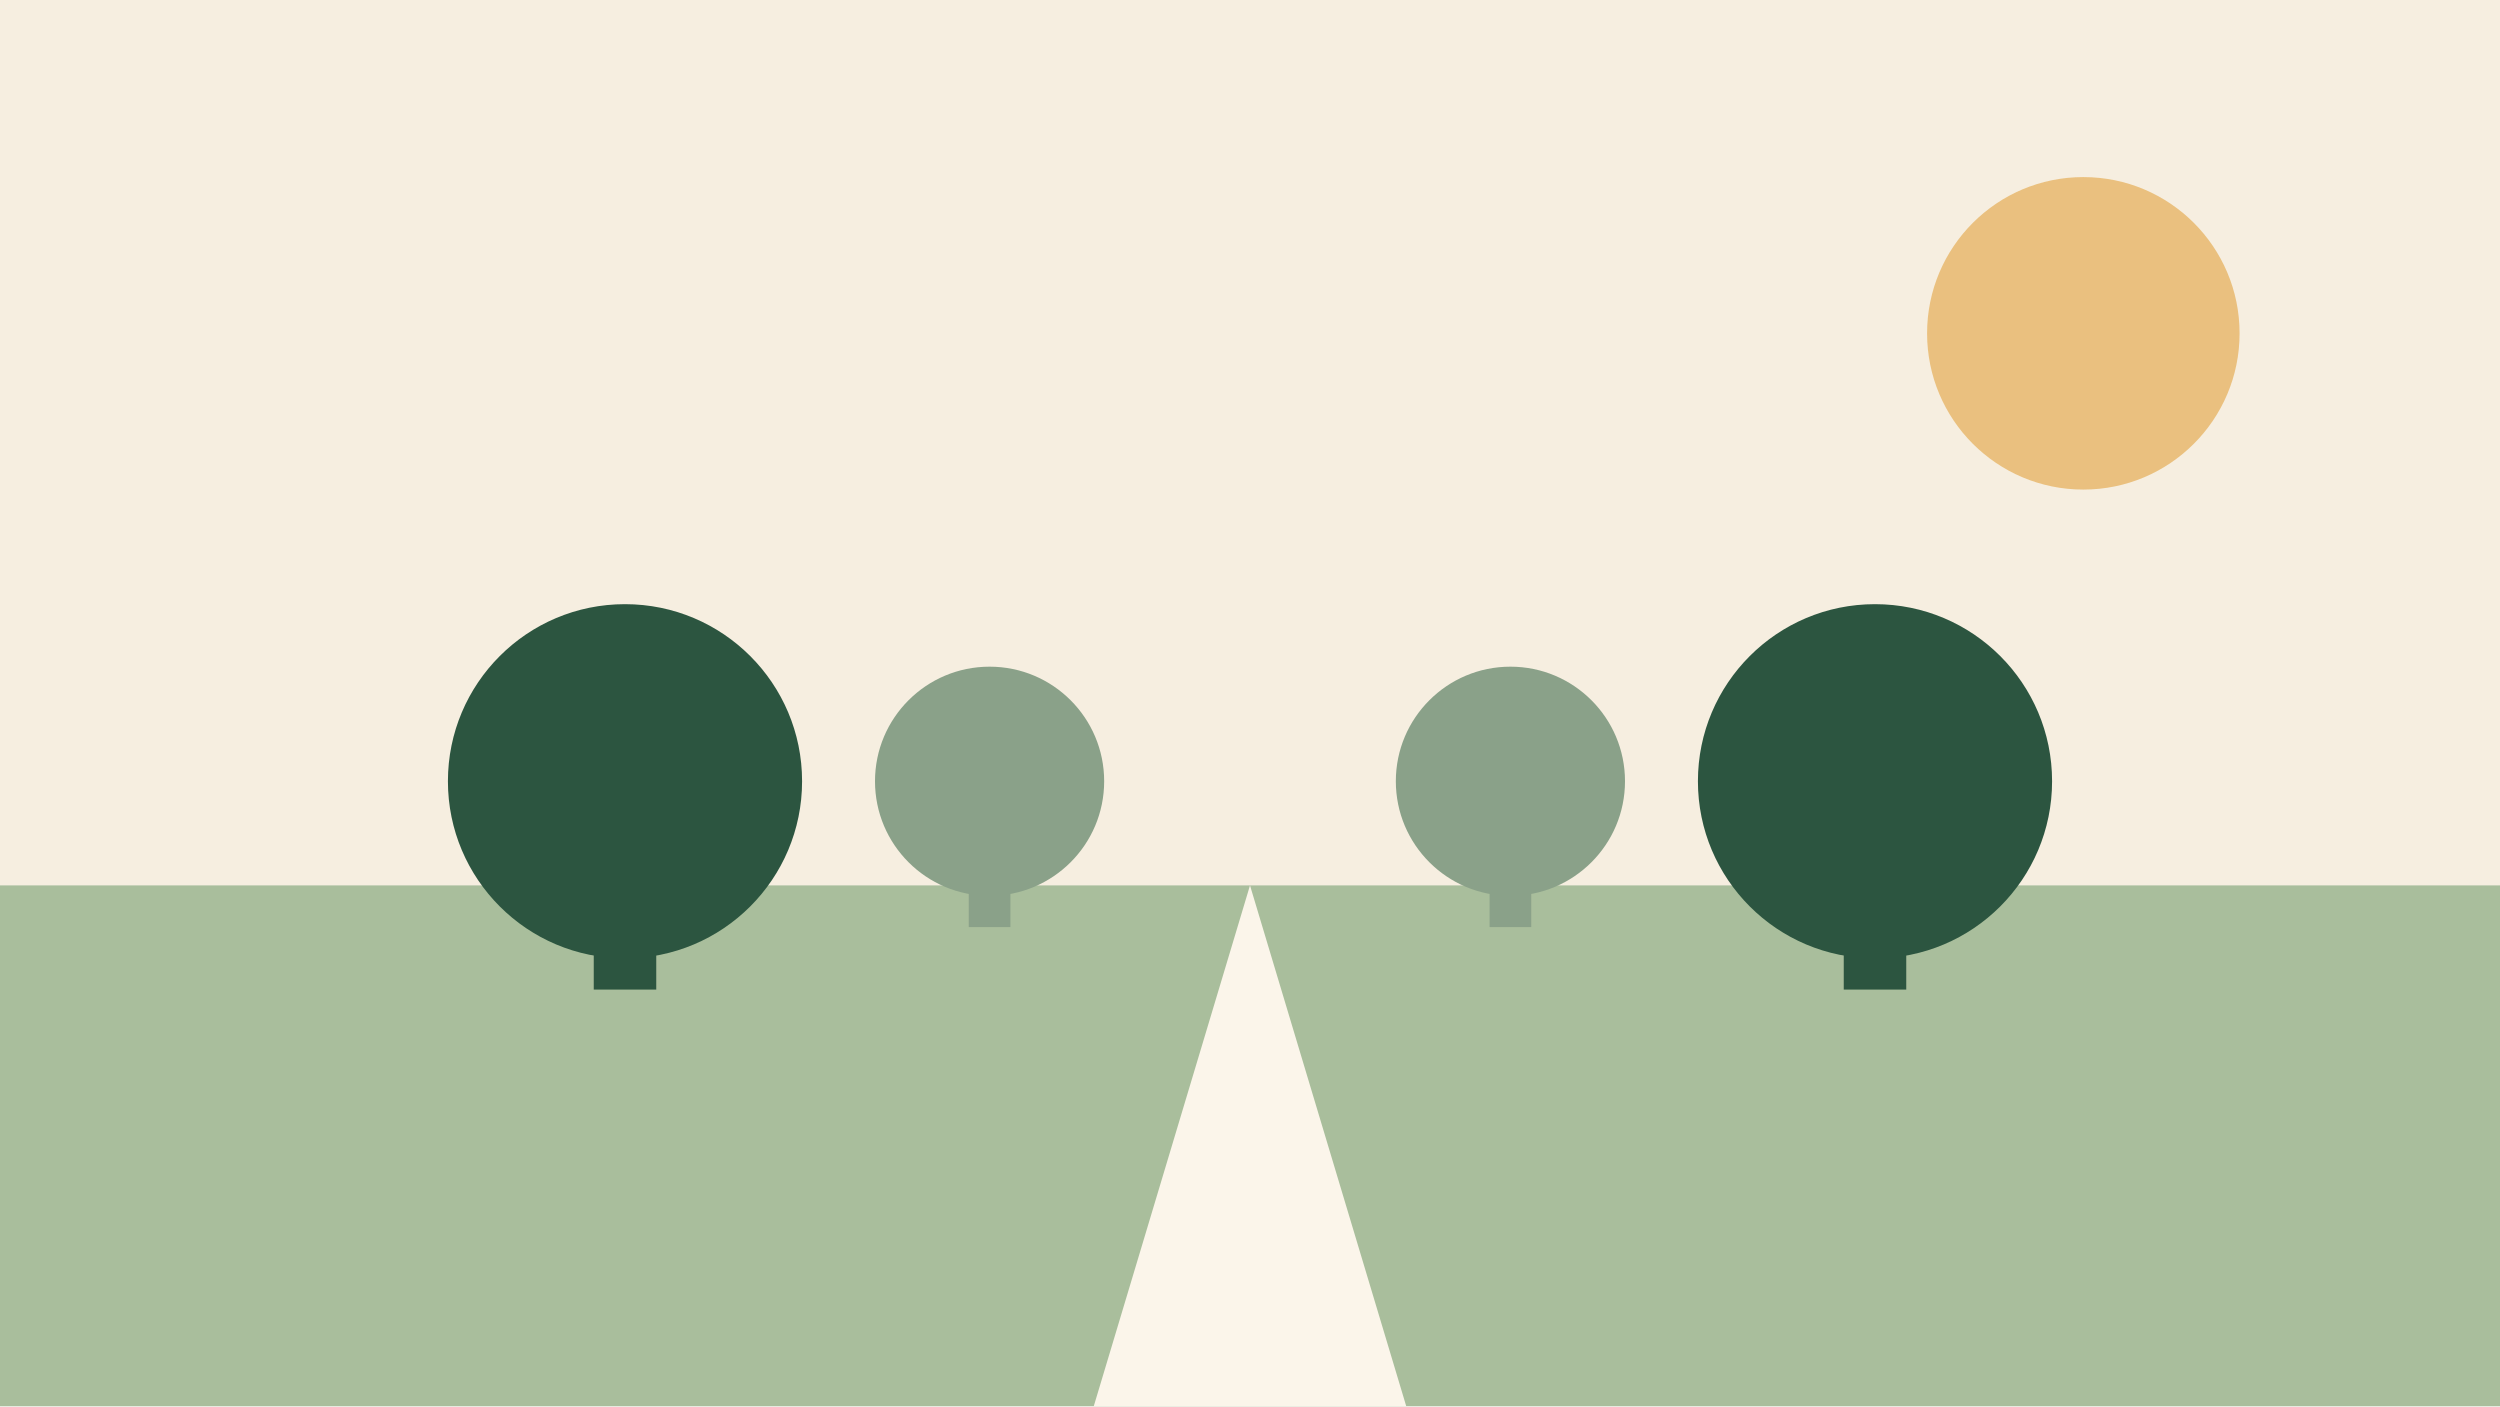
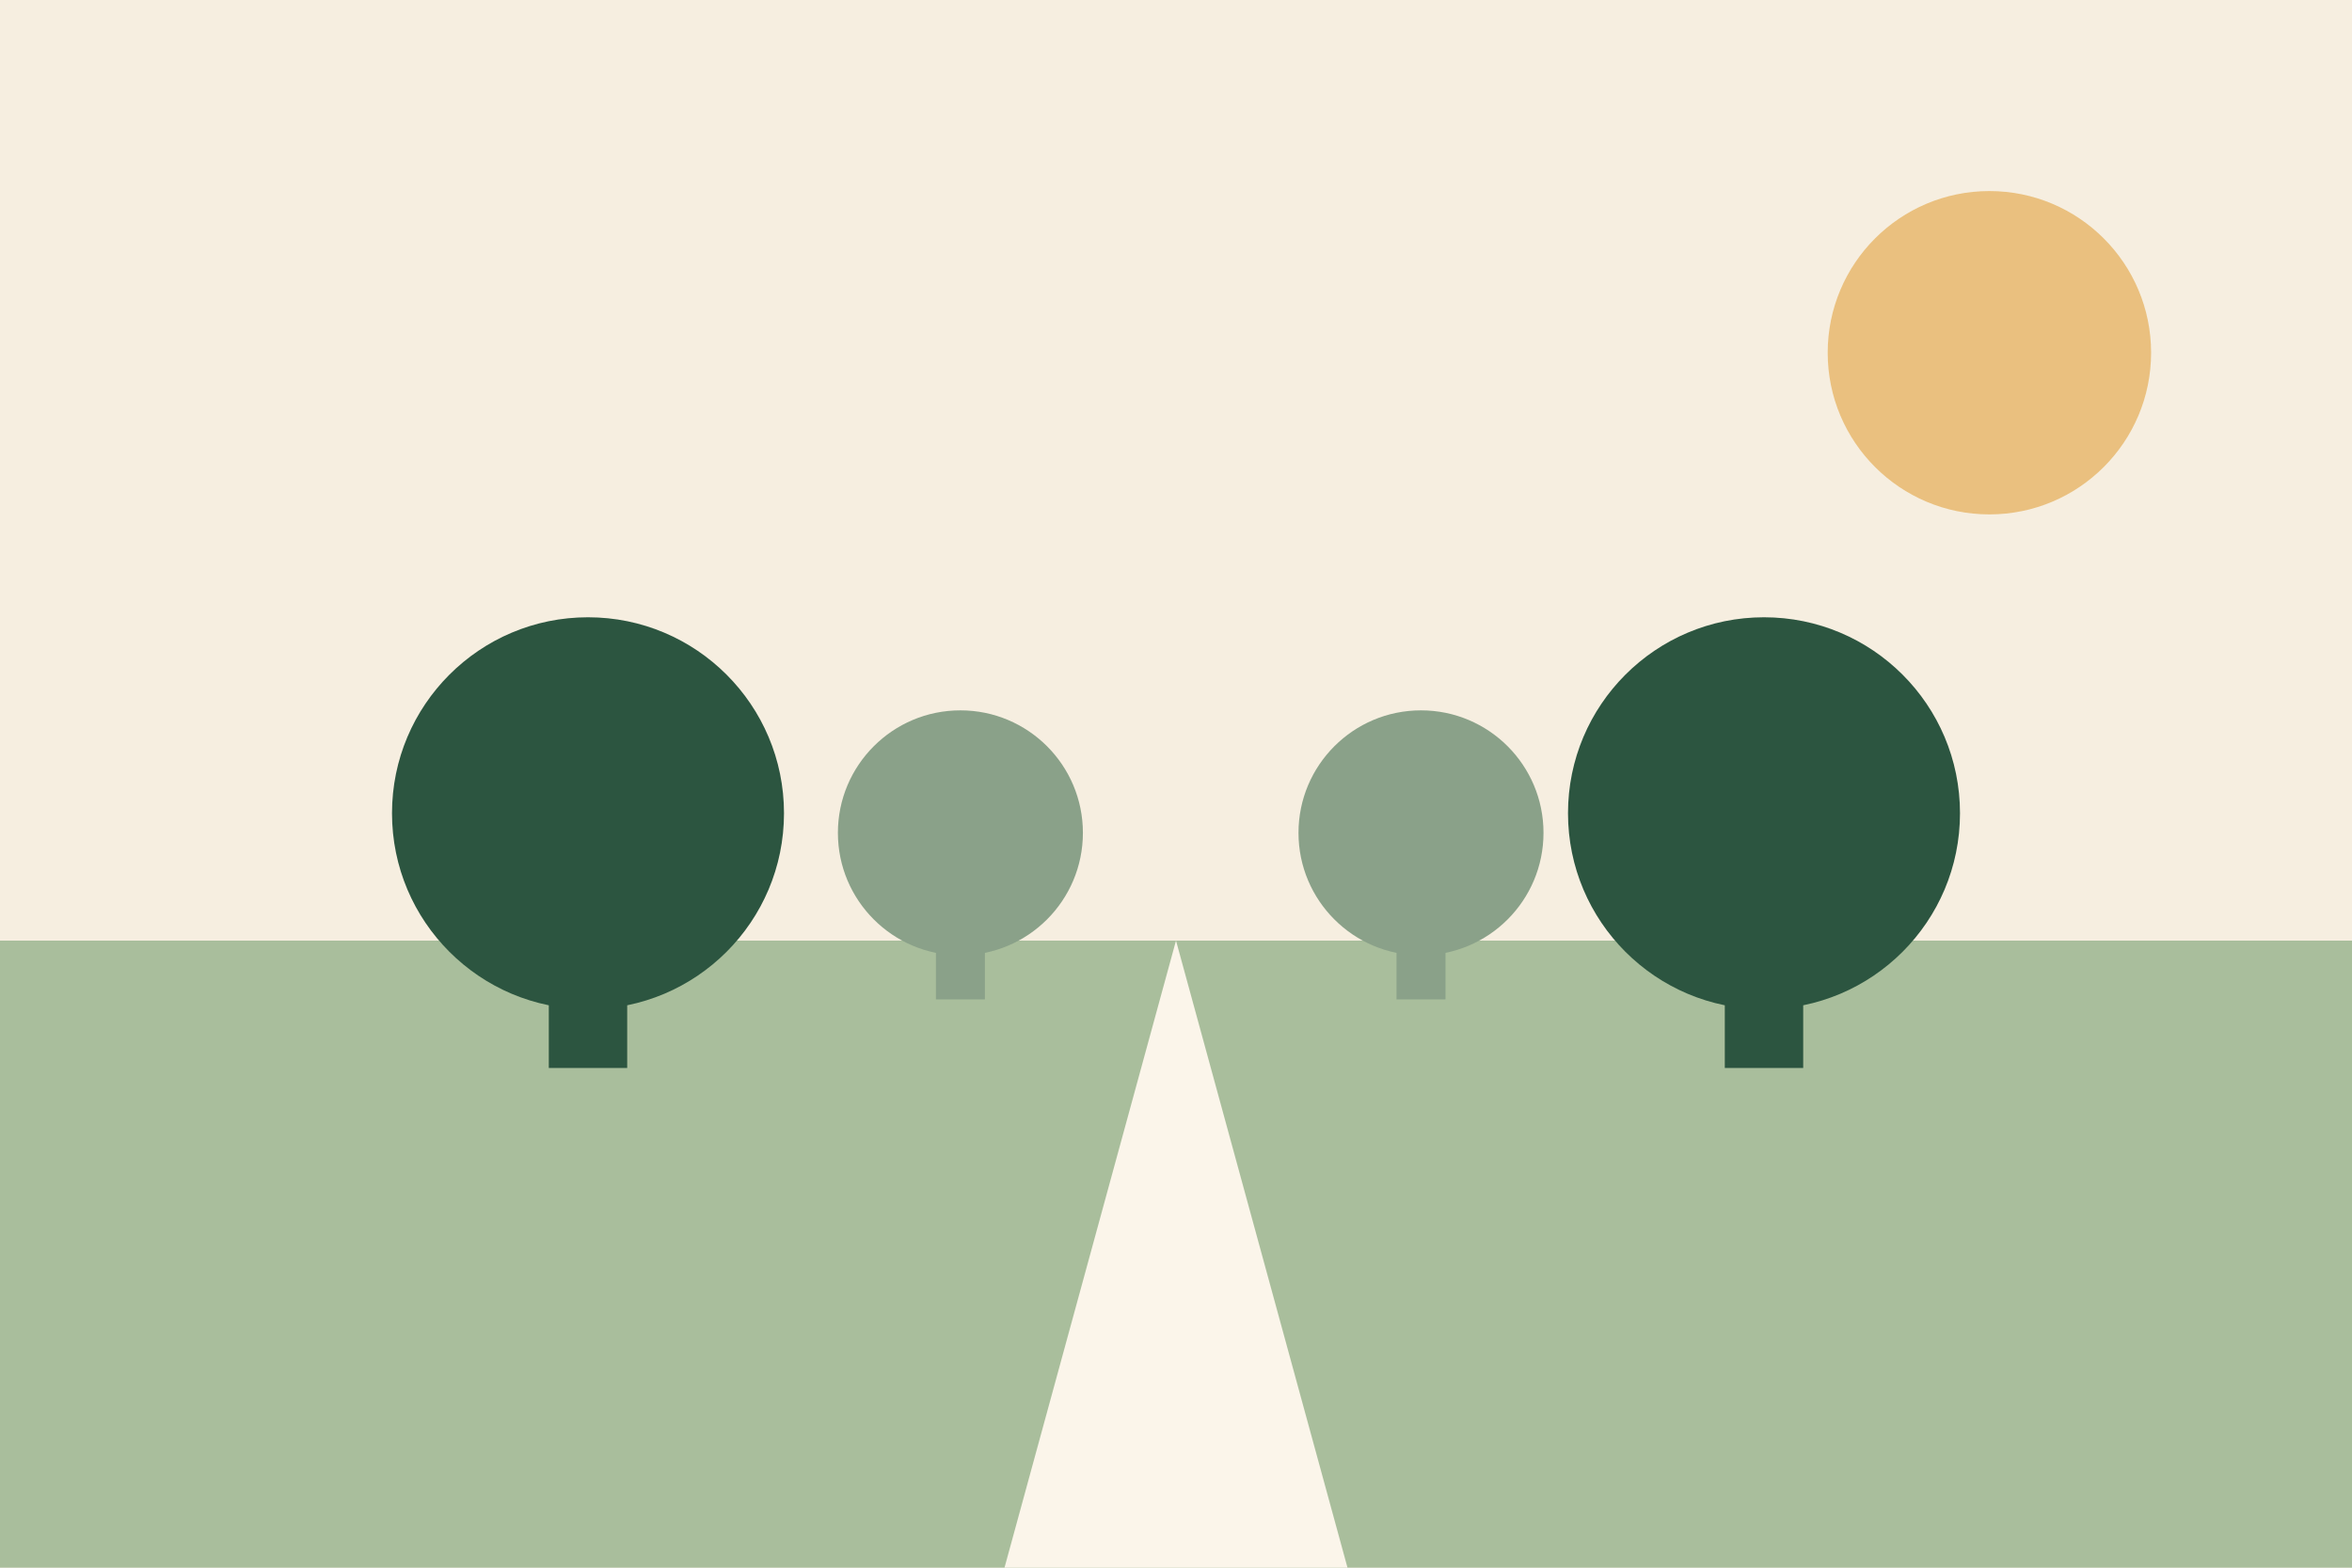
- <svg xmlns="http://www.w3.org/2000/svg" viewBox="0 0 480 270" preserveAspectRatio="xMidYMid slice">
-   <rect width="480" height="270" fill="#F6EEE0" />
-   <rect y="170" width="480" height="100" fill="#A9BE9C" />
-   <path d="M210 270l30-100h0l30 100z" fill="#FBF5EA" />
+ <svg xmlns="http://www.w3.org/2000/svg" viewBox="0 0 480 320" preserveAspectRatio="xMidYMid slice">
+   <rect width="480" height="320" fill="#F6EEE0" />
+   <rect y="192" width="480" height="128" fill="#A9BE9C" />
+   <path d="M205 320l35-128 35 128z" fill="#FBF5EA" />
  <g fill="#2C5540">
-     <circle cx="120" cy="150" r="34" />
-     <rect x="114" y="150" width="12" height="40" />
-     <circle cx="360" cy="150" r="34" />
-     <rect x="354" y="150" width="12" height="40" />
+     <circle cx="120" cy="166" r="40" />
+     <rect x="112" y="166" width="16" height="52" />
+     <circle cx="360" cy="166" r="40" />
+     <rect x="352" y="166" width="16" height="52" />
  </g>
  <g fill="#8AA189">
-     <circle cx="190" cy="150" r="22" />
-     <rect x="186" y="150" width="8" height="28" />
-     <circle cx="290" cy="150" r="22" />
-     <rect x="286" y="150" width="8" height="28" />
+     <circle cx="196" cy="170" r="25" />
+     <rect x="191" y="170" width="10" height="34" />
+     <circle cx="290" cy="170" r="25" />
+     <rect x="285" y="170" width="10" height="34" />
  </g>
-   <circle cx="400" cy="64" r="30" fill="#E2A23D" opacity=".6" />
+   <circle cx="406" cy="72" r="33" fill="#E2A23D" opacity=".6" />
</svg>
